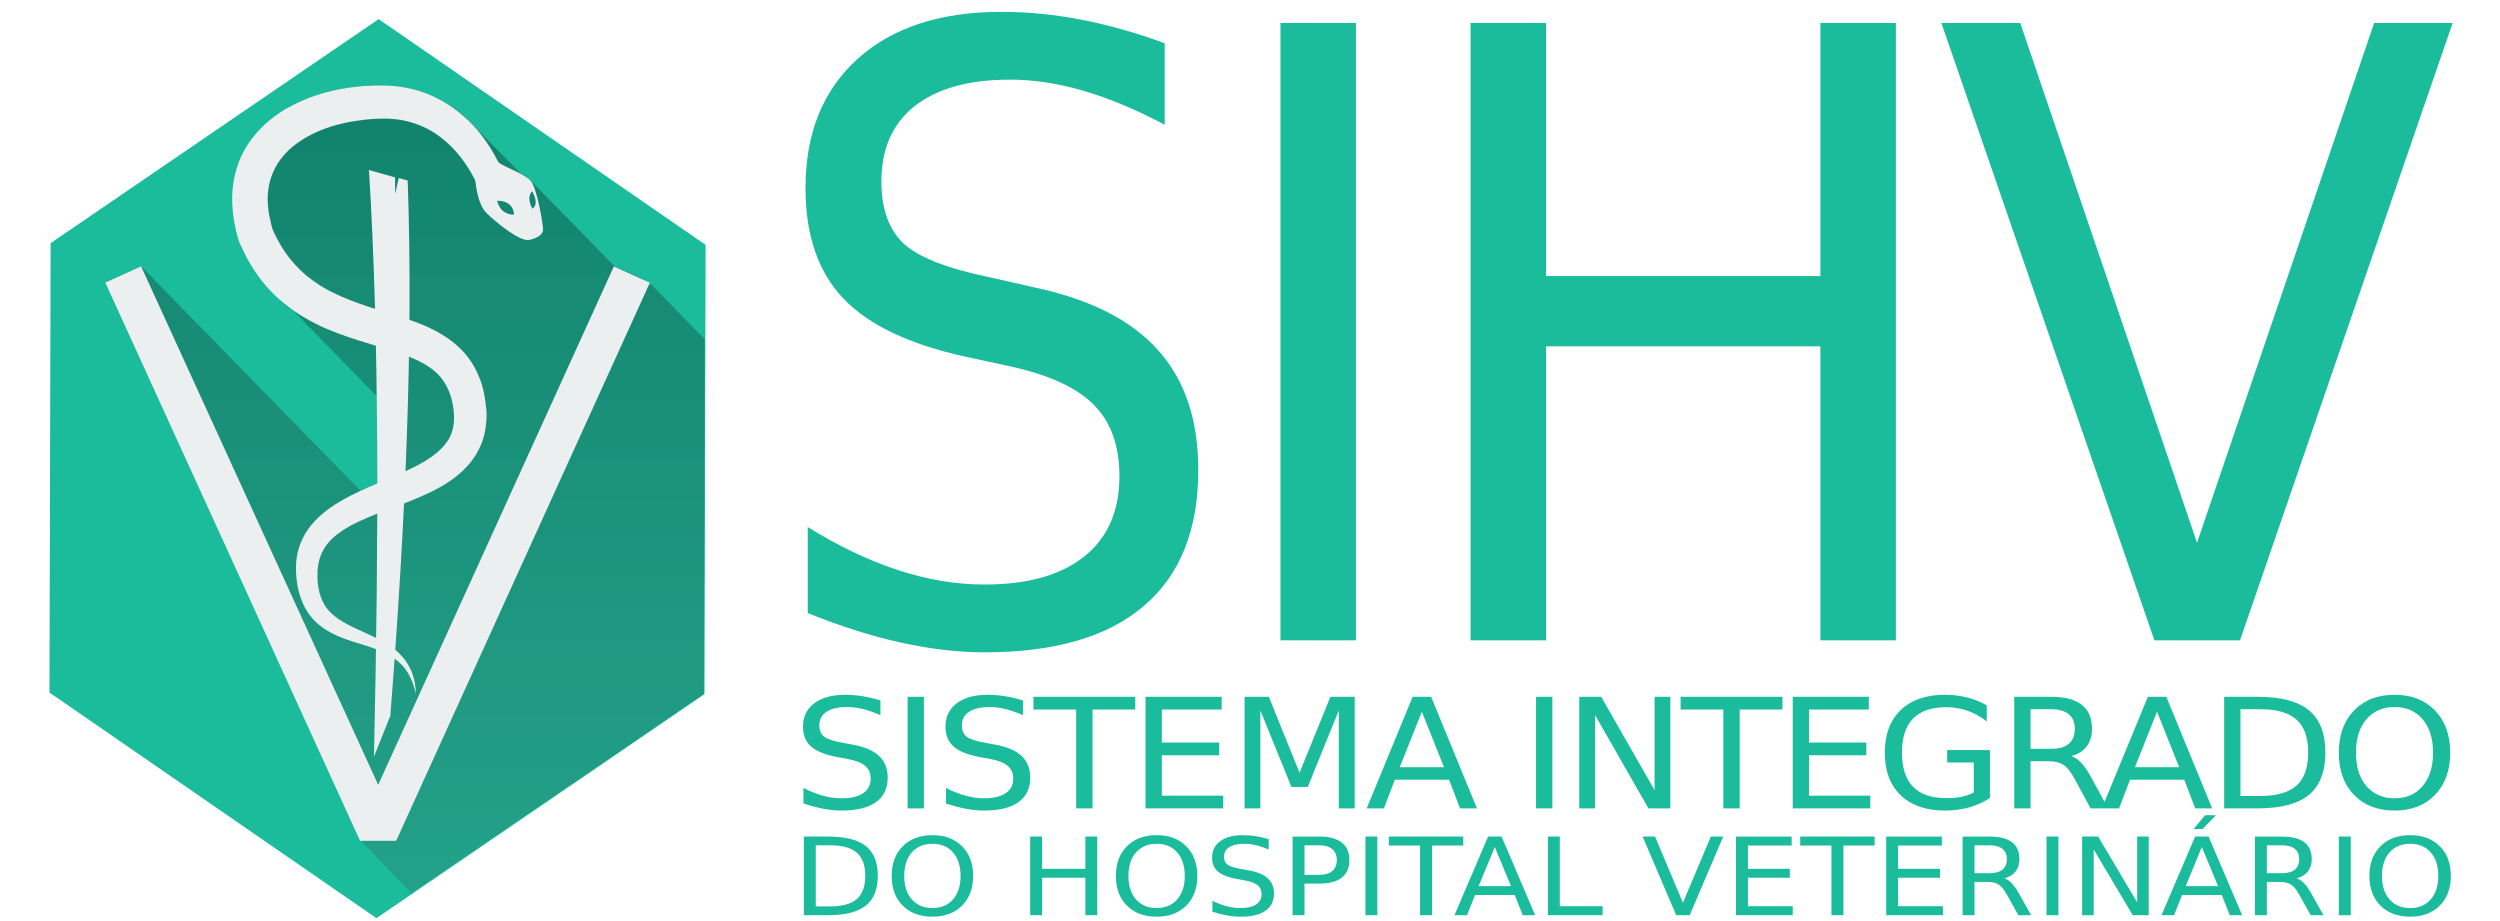
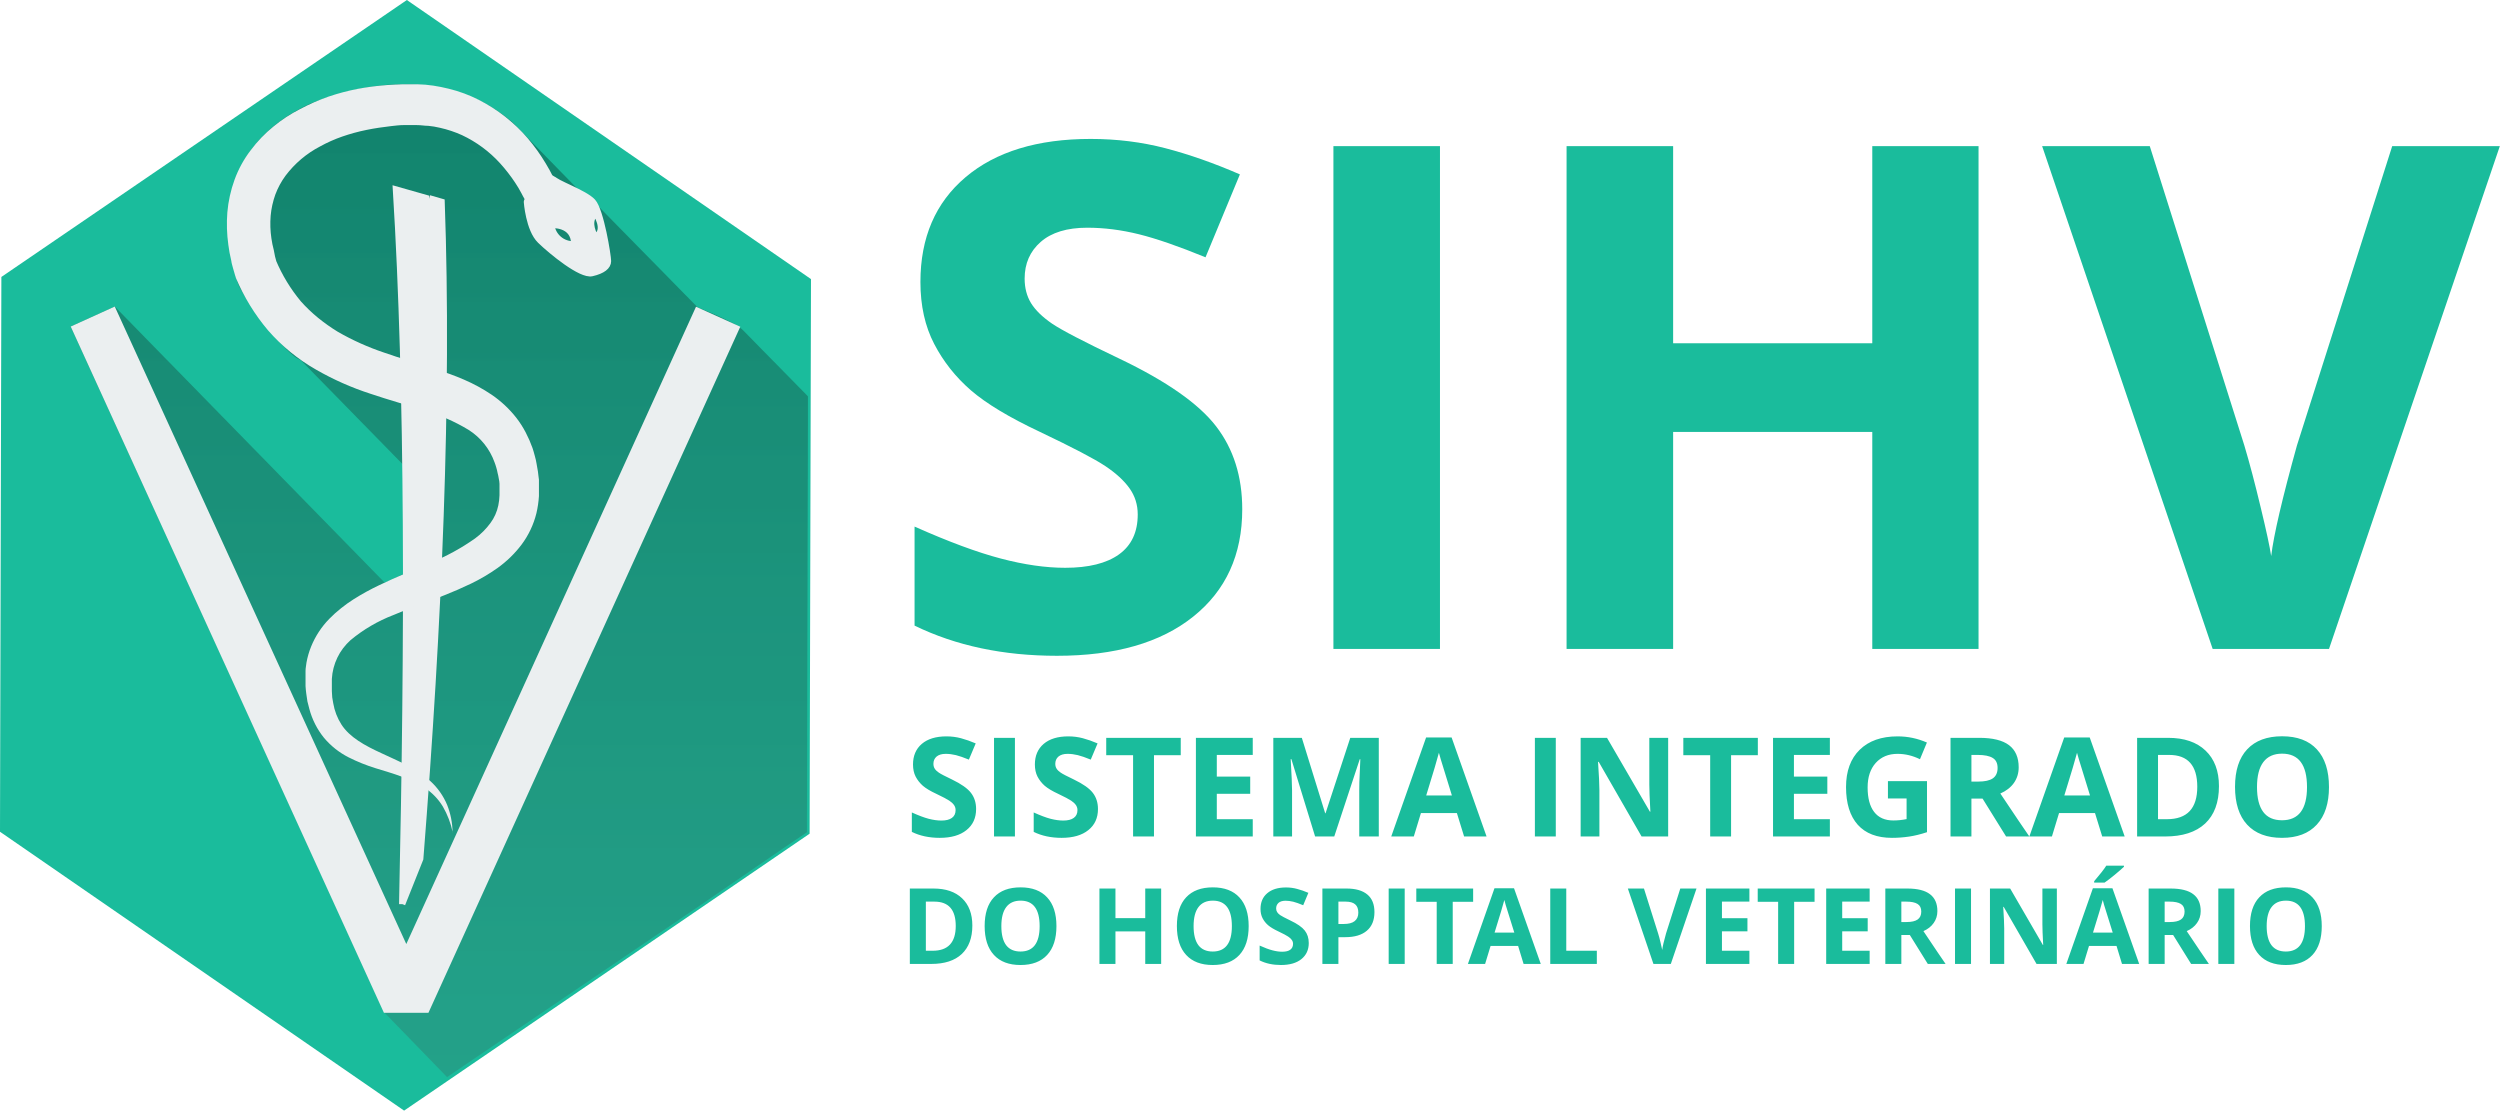
- <svg xmlns="http://www.w3.org/2000/svg" version="1.1" id="Camada_1" x="0px" y="0px" viewBox="-72 90 451 166" xml:space="preserve" width="451" height="166">
-   <defs id="defs25" />
-   <style type="text/css" id="style3">
- 	.st0{fill:#1ABC9C;stroke:#1ABC9C;stroke-miterlimit:10;}
- 	.st1{display:none;opacity:0.29;fill:#33794C;stroke:#36985B;stroke-miterlimit:10;enable-background:new    ;}
- 	.st2{display:none;}
- 	.st3{opacity:0.3;fill:url(#XMLID_3_);enable-background:new    ;}
- 	.st4{fill:#EBEFF0;}
- 	.st5{fill:#EBEFF0;stroke:#EBEFF0;stroke-miterlimit:10;}
- 	.st6{fill:#EBEFF0;stroke:#EBEFF0;stroke-linejoin:bevel;stroke-miterlimit:10;}
- </style>
-   <g id="g4155" transform="matrix(0.2849392,0,0,0.2849392,-49.76564,65.8957)">
-     <g id="Camada_1_1_">
-       <polygon style="fill:#1abc9c;stroke:#1abc9c;stroke-miterlimit:10" points="368.2,239.9 367.5,523.8 160.3,665.3 -46.2,522.8 -45.5,238.8 161.7,97.3 " class="st0" id="XMLID_1_" />
-       <polygon style="display:none;opacity:0.29;fill:#33794c;stroke:#36985b;stroke-miterlimit:10;enable-background:new" points="160.3,665.3 161,97.3 -45.5,238.8 -46.2,522.8 " class="st1" id="XMLID_4_" />
-       <g style="display:none" class="st2" id="Camada_3" />
-       <linearGradient gradientTransform="translate(0,12)" y2="159.032" x2="178.35" y1="2131.121" x1="178.35" gradientUnits="userSpaceOnUse" id="XMLID_3_">
-         <stop id="stop10" style="stop-color:#FFFFFF;stop-opacity:0" offset="0" />
-         <stop id="stop12" style="stop-color:#CDCED3;stop-opacity:0.251" offset="0.251" />
-         <stop id="stop14" style="stop-color:#000000" offset="1" />
-       </linearGradient>
-       <path style="opacity:0.3;fill:url(#XMLID_3_);enable-background:new" d="m 335.3,265.8 c -1.5,-1.5 -3.2,-2.8 -5.1,-3.8 -6.2,-3.1 -12.4,-5.9 -18.7,-8.4 l -54.8,-55.9 c 0,0 -2.7,-2.3 -5.4,-3.5 l -35.9,-36.6 c -1,0.4 -34.2,-35.9 -103.2,-9 -60.3,27.6 -39.1,85.6 -37.8,92 1.7,6.8 26,38.8 32.5,40 l 53.8,55 0,55 -10.4,4.8 -139,-142.2 -22.7,10.3 161.3,353 32.5,33.5 130.2,-88.5 0,0 41.3,-28.4 0,0 13.7,-9.3 0.5,-210.4 0,0 0,-2 0,-12 -32.8,-33.6 z" class="st3" id="XMLID_5_" />
-       <polygon style="fill:#ebeff0" id="polygon17" points="161.4,581.5 310.6,253.3 333.4,263.6 172.8,616.9 149.9,616.9 -11.4,263.5 11.3,253.2 " class="st4" />
-       <path style="fill:#ebeff0;stroke:#ebeff0;stroke-miterlimit:10" d="m 159.3,560.9 c 3,-136.4 3.3,-263.5 -3.2,-368 l 15.5,4.4 0.1,14.5 3.1,-13.9 4.8,1.4 c 3.6,101.6 -1.4,216.5 -11,338.3 l -9.3,23.3 z" class="st5" id="XMLID_22_" />
-       <path style="fill:#ebeff0;stroke:#ebeff0;stroke-linejoin:bevel;stroke-miterlimit:10" d="m 257.4,199.2 c -4.2,-4.6 -19.5,-9.6 -20.5,-11.9 -8.8,0.9 -13.4,11.9 -13.4,11.9 0,0 1,14.3 6.9,20 6,5.8 21,18.1 26.6,16.8 5.6,-1.3 8.3,-3.5 8.3,-6.2 0,-2.7 -3.7,-26 -7.9,-30.6 z m -21.3,12 c 0,0 11.8,-1 11.8,9.9 -6,-0.1 -10.3,-3 -11.8,-9.9 z m 22.8,6.3 c -2.3,-3.9 -3.7,-9.1 0,-12.6 0,0 6.1,8.8 0,12.6 z" class="st6" id="XMLID_18_" />
-       <g id="XMLID_15_">
-         <path style="fill:#ebeff0" d="m 185.3,523.9 c -1.1,-4.7 -2.6,-9.1 -5,-13.1 -2.3,-3.9 -5.5,-7.2 -9.2,-9.7 -3.7,-2.5 -7.8,-4.4 -12.1,-5.9 -4.3,-1.6 -8.8,-2.9 -13.4,-4.3 -4.6,-1.5 -9.3,-3.2 -13.9,-5.6 -4.6,-2.4 -9.1,-5.7 -12.7,-10.1 -3.6,-4.3 -6,-9.5 -7.5,-14.8 l -1,-3.9 -0.6,-3.9 c -0.2,-1.3 -0.3,-2.6 -0.4,-3.9 l -0.1,-2 0,-0.5 0,-0.2 c 0,-0.1 0,0.1 0,-0.3 l 0,-0.1 0,-0.9 c 0,-0.6 0,-1.1 0,-1.8 l 0.1,-2.2 c 0,-0.8 0.1,-1.4 0.2,-2.1 0.1,-0.7 0.2,-1.4 0.3,-2.1 0.5,-2.8 1.3,-5.6 2.4,-8.3 2.1,-5.4 5.5,-10.2 9.3,-14.2 1.9,-2 4,-3.8 6.1,-5.5 2.1,-1.7 4.3,-3.2 6.5,-4.6 4.4,-2.8 8.9,-5.2 13.3,-7.3 8.9,-4.3 17.8,-7.8 26.3,-11.5 8.4,-3.7 16.5,-7.6 22.9,-12.5 3.2,-2.4 5.9,-5.1 7.9,-7.9 2.1,-2.8 3.4,-5.9 4.1,-9.2 0.3,-1.7 0.6,-3.4 0.6,-5.2 0,-0.4 0,-0.9 0,-1.4 l 0,-0.7 0,-0.3 0,-0.1 c 0.1,1 0,0.2 0,0.4 l 0,-0.2 -0.1,-1.8 -0.1,-0.9 0,-0.4 0,-0.4 c -0.1,-0.9 -0.2,-1.8 -0.4,-2.8 -0.2,-1 -0.3,-2 -0.6,-2.9 l -0.3,-1.4 -0.4,-1.4 c -0.2,-0.9 -0.6,-1.8 -0.9,-2.7 -2.6,-7 -6.9,-12.4 -13.3,-16.6 -6.4,-4.3 -14.6,-7.3 -23.2,-10.1 -8.7,-2.8 -17.9,-5.3 -27.3,-8.5 -9.4,-3.2 -18.9,-7 -28,-12.4 -9.1,-5.3 -17.6,-12.1 -24.6,-20.3 -7,-8.2 -12.5,-17.5 -16.6,-27.1 l -0.1,-0.2 c -0.1,-0.3 -0.2,-0.6 -0.3,-0.8 l -1.1,-3.8 -0.5,-1.9 c -0.2,-0.6 -0.3,-1.3 -0.4,-2 l -0.9,-4.2 -0.6,-4 c -0.7,-5.4 -1,-11 -0.5,-16.7 0.5,-5.7 1.7,-11.3 3.7,-16.8 2,-5.5 4.8,-10.6 8.3,-15.2 3.4,-4.6 7.4,-8.7 11.7,-12.2 4.3,-3.5 8.9,-6.6 13.7,-9 4.8,-2.5 9.7,-4.6 14.7,-6.3 5,-1.7 10,-3 15.1,-4 5.1,-1 10.2,-1.7 15.3,-2.1 2.6,-0.2 5.1,-0.3 7.7,-0.4 l 3.8,0 1,0 0.5,0 0.5,0 0.2,0 1.8,0.1 c 2.1,0 5.3,0.3 8.1,0.7 l 4,0.7 c 1.3,0.3 2.7,0.6 4,0.9 5.3,1.3 10.5,3.2 15.4,5.7 9.8,4.9 18.4,11.9 25.3,19.9 3.4,4 6.5,8.3 9.2,12.8 1.4,2.2 2.6,4.6 3.8,6.9 0.6,1.2 1.1,2.4 1.7,3.6 0.3,0.6 0.5,1.2 0.8,1.9 l 0.4,1 0.4,1.2 -16.9,6.1 -0.5,-1.2 c -0.2,-0.4 -0.4,-0.9 -0.7,-1.4 -0.5,-0.9 -1,-1.9 -1.5,-2.8 -1,-1.8 -2.1,-3.7 -3.3,-5.4 -2.3,-3.5 -5,-6.9 -7.8,-10 -5.7,-6.1 -12.3,-11.2 -19.6,-14.5 -3.7,-1.7 -7.5,-2.9 -11.4,-3.8 -1,-0.2 -2,-0.4 -3,-0.6 l -3,-0.4 c -2,-0.1 -3.5,-0.4 -6.1,-0.4 l -1.8,0 -0.2,0 -0.1,0 -0.1,0 c -0.1,0 0.6,0 0.3,0 l -0.4,0 -0.8,0 -3.3,0.1 c -2.2,0.1 -4.4,0.3 -6.5,0.5 -4.3,0.5 -8.6,1.1 -12.9,2 -4.2,1 -8.4,2 -12.3,3.5 -4,1.4 -7.8,3.1 -11.4,5.1 -7.2,3.9 -13.4,9 -17.8,15.1 -2.2,3 -3.9,6.3 -5.2,9.8 -1.3,3.5 -2,7.1 -2.4,10.9 -0.4,3.8 -0.1,7.8 0.4,11.7 l 0.5,3 0.7,3 c 0.1,0.5 0.2,1 0.3,1.5 l 0.4,1.5 0.8,3 -0.4,-1.1 c 3.4,7.8 7.7,15 13,21.2 2.7,3.1 5.6,6 8.7,8.6 3.2,2.6 6.6,5 10.2,7.2 7.2,4.3 15.3,7.7 23.8,10.7 8.5,3 17.6,5.6 26.9,8.6 4.7,1.6 9.4,3.2 14.2,5.3 4.8,2.1 9.6,4.6 14.3,7.8 4.6,3.2 9.1,7.2 12.7,11.9 1.8,2.4 3.5,4.9 4.8,7.5 1.4,2.6 2.5,5.3 3.5,8 0.4,1.4 0.9,2.7 1.2,4.1 0.2,0.7 0.4,1.4 0.5,2 l 0.4,2 c 0.3,1.4 0.5,2.7 0.7,4.1 0.2,1.3 0.3,2.8 0.5,4.2 l 0.1,0.5 0,0.4 0.1,0.9 0.1,1.8 0,0.2 0,0.7 0,0.1 0,0.5 0,1.1 c 0,0.7 0,1.4 -0.1,2.2 -0.2,2.9 -0.6,5.9 -1.3,8.8 -1.4,5.9 -4.2,11.6 -7.8,16.4 -3.6,4.8 -7.9,8.7 -12.3,11.9 -4.4,3.2 -9,5.7 -13.6,8 -4.6,2.2 -9.1,4.2 -13.7,6 -9.1,3.6 -17.9,6.6 -26.3,10.2 -8.3,3.5 -16.1,7.5 -22,12.8 -5.8,5.3 -9.2,11.9 -9.8,20 l -0.1,0.9 0,0.1 c 0,-0.4 0,0 0,-0.1 l 0,0.2 0,0.4 0,1.6 c 0,1.1 -0.1,2.2 0,3.2 l 0.2,3.1 0.5,3 c 0.7,4 2.1,7.6 4.2,10.9 4.2,6.6 12.1,10.9 20.6,14.8 4.2,2 8.7,3.9 13,6.1 4.3,2.2 8.7,4.8 12.4,8.3 3.7,3.4 6.7,7.6 8.6,12.2 1.9,4.6 2.7,9.5 2.8,14.2 z" class="st4" id="XMLID_17_" />
+ <svg xmlns="http://www.w3.org/2000/svg" id="Layer_1" data-name="Layer 1" viewBox="0 0 399.95 177.67">
+   <defs>
+     <style>.cls-1,.cls-6,.cls-7,.cls-8{fill:#1abc9c;}.cls-1{stroke:#1abc9c;}.cls-1,.cls-4{stroke-miterlimit:10;}.cls-2{opacity:0.3;isolation:isolate;fill:url(#linear-gradient);}.cls-3,.cls-4,.cls-5{fill:#ebeff0;}.cls-4,.cls-5{stroke:#ebeff0;}.cls-5{stroke-linejoin:bevel;}.cls-6{font-size:112.67px;}.cls-6,.cls-7,.cls-8{font-family:Open Sans;font-weight:700;}.cls-7{font-size:22.11px;}.cls-8{font-size:16.89px;}</style>
+     <linearGradient id="linear-gradient" x1="664.66" y1="-2623.73" x2="664.66" y2="-473.57" gradientTransform="matrix(0.28, 0, 0, -0.28, -119.13, -90.27)" gradientUnits="userSpaceOnUse">
+       <stop offset="0" stop-color="#fff" stop-opacity="0" />
+       <stop offset="0.25" stop-color="#cdced3" stop-opacity="0.25" />
+       <stop offset="1" />
+     </linearGradient>
+   </defs>
+   <g id="g4155">
+     <g id="Camada_1" data-name="Camada 1">
+       <polygon id="_Path_" data-name="&lt;Path&gt;" class="cls-1" points="129.24 44.91 129.02 133.11 64.65 177.07 0.5 132.8 0.72 44.57 65.09 0.61 129.24 44.91" />
+       <path id="_Path_2" data-name="&lt;Path&gt;" class="cls-2" d="M119,74.11a6.58,6.58,0,0,0-1.58-1.18c-1.93-1-3.85-1.83-5.81-2.61L94.6,53a8.25,8.25,0,0,0-1.68-1.09L81.77,40.49c-0.31.12-10.62-11.15-32.06-2.8C31,46.27,37.56,64.29,38,66.28S46,78.33,48.06,78.71L64.78,95.79v17.09l-3.23,1.49L18.36,70.19l-7.05,3.2L61.42,183.06l10.1,10.41L112,166h0l12.83-8.82h0l4.26-2.89,0.16-65.36h0V84.55Z" transform="translate(0 -21.15)" />
+       <polygon id="polygon17" class="cls-3" points="65 151.03 111.35 49.07 118.43 52.27 68.54 162.03 61.42 162.03 11.31 52.24 18.36 49.04 65 151.03" />
+       <path id="_Path_3" data-name="&lt;Path&gt;" class="cls-4" d="M64.34,165.79c0.93-42.38,1-81.86-1-114.33l4.82,1.37,0,4.5,1-4.32,1.49,0.43c1.12,31.56-.43,67.26-3.42,105.1l-2.89,7.24h0Z" transform="translate(0 -21.15)" />
+       <path id="_Compound_Path_" data-name="&lt;Compound Path&gt;" class="cls-5" d="M94.82,53.42c-1.3-1.43-6.06-3-6.37-3.7-2.73.28-4.16,3.7-4.16,3.7s0.31,4.44,2.14,6.21,6.52,5.62,8.26,5.22,2.58-1.09,2.58-1.93S96.12,54.85,94.82,53.42ZM88.2,57.15s3.67-.31,3.67,3.08A3.5,3.5,0,0,1,88.2,57.15Zm7.08,2c-0.71-1.21-1.15-2.83,0-3.91C95.28,55.19,97.18,57.92,95.28,59.1Z" transform="translate(0 -21.15)" />
+       <g id="_Group_" data-name="&lt;Group&gt;">
+         <path id="_Path_4" data-name="&lt;Path&gt;" class="cls-3" d="M72.42,154.29a14,14,0,0,0-1.55-4.07,9.47,9.47,0,0,0-2.86-3,16.22,16.22,0,0,0-3.76-1.83c-1.34-.5-2.73-0.9-4.16-1.34a27.9,27.9,0,0,1-4.32-1.74,12.58,12.58,0,0,1-3.95-3.14,12.4,12.4,0,0,1-2.33-4.6l-0.31-1.21L49,132.14c-0.06-.4-0.09-0.81-0.12-1.21l0-.62v-1.18l0-.68a4.23,4.23,0,0,1,.06-0.65l0.09-.65a12.83,12.83,0,0,1,.75-2.58,13.76,13.76,0,0,1,2.89-4.41,19.6,19.6,0,0,1,1.9-1.71,21.71,21.71,0,0,1,2-1.43,38.87,38.87,0,0,1,4.13-2.27c2.76-1.34,5.53-2.42,8.17-3.57A35.12,35.12,0,0,0,76,107.29a11.47,11.47,0,0,0,2.45-2.45A7.17,7.17,0,0,0,79.72,102a9.19,9.19,0,0,0,.19-1.62V99.58c0,0.31,0,.06,0,0.12V99.65l0-.56,0-.28V98.56c0-.28-0.06-0.56-0.12-0.87a7.69,7.69,0,0,0-.19-0.9l-0.09-.43-0.12-.43c-0.06-.28-0.19-0.56-0.28-0.84a10.21,10.21,0,0,0-4.13-5.16,29.5,29.5,0,0,0-7.21-3.14c-2.7-.87-5.56-1.65-8.48-2.64a45.64,45.64,0,0,1-8.7-3.85A29.69,29.69,0,0,1,42.88,74a32.83,32.83,0,0,1-5.16-8.42l0-.06a2.14,2.14,0,0,0-.09-0.25l-0.34-1.18-0.16-.59A3.66,3.66,0,0,1,37,62.86l-0.28-1.3-0.19-1.24a24,24,0,0,1-.16-5.19,20.41,20.41,0,0,1,1.15-5.22,17.87,17.87,0,0,1,2.58-4.72,21.05,21.05,0,0,1,3.63-3.79A23.37,23.37,0,0,1,48,38.6a32.58,32.58,0,0,1,4.57-2,36,36,0,0,1,4.69-1.24A41.58,41.58,0,0,1,62,34.75c0.81-.06,1.58-0.09,2.39-0.12h1.86l0.56,0a20.16,20.16,0,0,1,2.52.22l1.24,0.22,1.24,0.28a22.16,22.16,0,0,1,4.78,1.77,25.61,25.61,0,0,1,7.86,6.18,30,30,0,0,1,2.86,4c0.43,0.68.81,1.43,1.18,2.14,0.19,0.37.34,0.75,0.53,1.12,0.09,0.19.16,0.37,0.25,0.59l0.12,0.31,0.12,0.37-5.25,1.9-0.16-.37C84,53.23,84,53.08,83.88,52.92s-0.31-.59-0.47-0.87a18.63,18.63,0,0,0-1-1.68A26.05,26.05,0,0,0,80,47.27a19.4,19.4,0,0,0-6.09-4.5,18.24,18.24,0,0,0-3.54-1.18l-0.93-.19-0.93-.12c-0.62,0-1.09-.12-1.9-0.12h-1l-1,0c-0.68,0-1.37.09-2,.16-1.34.16-2.67,0.34-4,.62A30.11,30.11,0,0,0,54.74,43a22.76,22.76,0,0,0-3.54,1.58,16.37,16.37,0,0,0-5.53,4.69,12.44,12.44,0,0,0-1.62,3,13.73,13.73,0,0,0-.75,3.39,15.89,15.89,0,0,0,.12,3.63l0.16,0.93,0.22,0.93,0.09,0.47L44,62.18l0.25,0.93-0.12-.34a26.21,26.21,0,0,0,4,6.59A24.37,24.37,0,0,0,50.89,72a29,29,0,0,0,3.17,2.24,41.11,41.11,0,0,0,7.39,3.32c2.64,0.93,5.47,1.74,8.36,2.67,1.46,0.5,2.92,1,4.41,1.65a27.16,27.16,0,0,1,4.44,2.42A17.74,17.74,0,0,1,82.61,88a15.55,15.55,0,0,1,1.49,2.33,19.45,19.45,0,0,1,1.09,2.49c0.12,0.43.28,0.84,0.37,1.27a6,6,0,0,1,.16.62l0.12,0.62c0.09,0.43.16,0.84,0.22,1.27s0.09,0.87.16,1.3l0,0.16v0.12l0,0.28,0,0.56v0.81a5.27,5.27,0,0,1,0,.68,16.59,16.59,0,0,1-.4,2.73,14,14,0,0,1-2.42,5.09,17.87,17.87,0,0,1-3.82,3.7,29.44,29.44,0,0,1-4.23,2.49c-1.43.68-2.83,1.3-4.26,1.86-2.83,1.12-5.56,2.05-8.17,3.17a24.42,24.42,0,0,0-6.83,4,9,9,0,0,0-3,6.21l0,0.28v0.68c0,0.34,0,.68,0,1l0.06,1,0.16,0.93a9.16,9.16,0,0,0,1.3,3.39c1.3,2.05,3.76,3.39,6.4,4.6,1.3,0.62,2.7,1.21,4,1.9a16.39,16.39,0,0,1,3.85,2.58,10.79,10.79,0,0,1,2.67,3.79,12.25,12.25,0,0,1,.87,4.41h0Z" transform="translate(0 -21.15)" />
      </g>
    </g>
  </g>
-   <path style="font-style:normal;font-variant:normal;font-weight:normal;font-stretch:normal;font-size:medium;line-height:125%;font-family:mry_KacstQurn;-inkscape-font-specification:mry_KacstQurn;letter-spacing:-1.768px;word-spacing:0px;baseline-shift:baseline;fill:#1abc9c;fill-opacity:1;stroke:none;stroke-width:1px;stroke-linecap:butt;stroke-linejoin:miter;stroke-opacity:1" d="m 108.641,92.136 c -11.012,0 -19.666,2.835 -25.959,8.504 -6.248,5.669 -9.369,13.427 -9.369,23.274 0,8.504 2.271,15.143 6.811,19.917 4.54,4.774 11.885,8.28 22.043,10.518 l 8.295,1.79 c 6.922,1.542 11.893,3.854 14.904,6.937 3.056,3.083 4.58,7.36 4.58,12.83 0,6.266 -2.108,11.09 -6.333,14.471 -4.225,3.382 -10.231,5.072 -18.007,5.072 -5.124,0 -10.339,-0.87 -15.643,-2.611 -5.304,-1.741 -10.718,-4.326 -16.247,-7.758 l 0,15.516 c 5.753,2.337 11.308,4.103 16.657,5.296 5.394,1.194 10.468,1.79 15.232,1.79 12.63,0 22.209,-2.785 28.727,-8.355 6.562,-5.57 9.839,-13.75 9.839,-24.542 0,-9.051 -2.426,-16.262 -7.28,-21.633 -4.809,-5.421 -12.295,-9.2 -22.453,-11.338 l -8.22,-1.865 c -7.461,-1.542 -12.543,-3.556 -15.24,-6.042 -2.652,-2.536 -3.976,-6.266 -3.976,-11.189 0,-5.868 1.997,-10.394 5.997,-13.576 4.045,-3.183 9.778,-4.774 17.194,-4.774 4.27,0 8.693,0.671 13.278,2.014 4.585,1.343 9.467,3.382 14.636,6.117 l 0,-14.695 c -5.124,-1.89 -10.139,-3.307 -15.038,-4.252 -4.899,-0.945 -9.707,-1.417 -14.427,-1.417 z m 50.352,2.014 0,111.37 13.614,0 0,-111.37 -13.614,0 z m 34.299,0 0,111.37 13.621,0 0,-53.037 49.486,0 0,53.037 13.614,0 0,-111.37 -13.614,0 0,45.652 -49.486,0 0,-45.652 -13.621,0 z m 84.934,0 38.431,111.37 15.441,0 38.357,-111.37 -14.158,0 -31.956,93.766 -31.889,-93.766 -14.225,0 z" id="path4176" />
-   <path style="font-style:normal;font-weight:normal;font-size:medium;line-height:125%;font-family:sans-serif;letter-spacing:-1.603px;word-spacing:0px;fill:#1abc9c;fill-opacity:1;stroke:none;stroke-width:1px;stroke-linecap:butt;stroke-linejoin:miter;stroke-opacity:1" d="m 80.478,215.338 c -2.375,0 -4.242,0.513 -5.6,1.537 -1.348,1.025 -2.022,2.427 -2.022,4.206 0,1.537 0.489,2.738 1.469,3.601 0.979,0.863 2.565,1.496 4.756,1.901 l 1.788,0.323 c 1.493,0.279 2.566,0.698 3.215,1.255 0.659,0.557 0.989,1.331 0.989,2.319 0,1.133 -0.456,2.004 -1.368,2.616 -0.911,0.611 -2.206,0.917 -3.883,0.917 -1.105,0 -2.229,-0.157 -3.373,-0.472 -1.144,-0.315 -2.313,-0.782 -3.506,-1.403 l 0,2.804 c 1.241,0.422 2.439,0.742 3.593,0.957 1.163,0.216 2.258,0.324 3.286,0.324 2.725,0 4.79,-0.504 6.196,-1.511 1.416,-1.007 2.124,-2.486 2.124,-4.436 0,-1.636 -0.524,-2.939 -1.571,-3.91 -1.037,-0.98 -2.652,-1.663 -4.843,-2.05 l -1.774,-0.337 c -1.609,-0.279 -2.706,-0.643 -3.287,-1.092 -0.572,-0.458 -0.858,-1.132 -0.858,-2.022 0,-1.061 0.432,-1.879 1.294,-2.454 0.873,-0.575 2.108,-0.863 3.708,-0.863 0.921,0 1.876,0.122 2.865,0.365 0.989,0.243 2.041,0.611 3.156,1.105 l 0,-2.656 c -1.105,-0.342 -2.186,-0.597 -3.243,-0.768 -1.057,-0.171 -2.094,-0.257 -3.112,-0.257 z m 25.71,0 c -2.375,0 -4.242,0.513 -5.6,1.537 -1.348,1.025 -2.022,2.427 -2.022,4.206 0,1.537 0.489,2.738 1.469,3.601 0.979,0.863 2.565,1.496 4.756,1.901 l 1.789,0.323 c 1.493,0.279 2.564,0.698 3.214,1.255 0.659,0.557 0.989,1.331 0.989,2.319 0,1.133 -0.456,2.004 -1.368,2.616 -0.911,0.611 -2.205,0.917 -3.882,0.917 -1.105,0 -2.23,-0.157 -3.374,-0.472 -1.144,-0.315 -2.313,-0.782 -3.506,-1.403 l 0,2.804 c 1.241,0.422 2.439,0.742 3.593,0.957 1.163,0.216 2.26,0.324 3.287,0.324 2.725,0 4.79,-0.504 6.196,-1.511 1.416,-1.007 2.123,-2.486 2.123,-4.436 0,-1.636 -0.524,-2.939 -1.571,-3.91 -1.037,-0.98 -2.652,-1.663 -4.843,-2.05 l -1.774,-0.337 c -1.609,-0.279 -2.704,-0.643 -3.286,-1.092 -0.572,-0.458 -0.859,-1.132 -0.859,-2.022 0,-1.061 0.432,-1.879 1.294,-2.454 0.873,-0.575 2.109,-0.863 3.709,-0.863 0.921,0 1.875,0.122 2.864,0.365 0.989,0.243 2.041,0.611 3.156,1.105 l 0,-2.656 c -1.105,-0.342 -2.186,-0.597 -3.243,-0.768 -1.057,-0.171 -2.094,-0.257 -3.112,-0.257 z m 172.663,0 c -3.394,0 -6.05,0.922 -7.97,2.764 -1.91,1.834 -2.865,4.395 -2.865,7.685 0,3.281 0.955,5.844 2.865,7.687 1.92,1.834 4.577,2.75 7.97,2.75 1.551,0 3.01,-0.188 4.377,-0.566 1.367,-0.387 2.619,-0.954 3.753,-1.7 l 0,-8.643 -7.709,0 0,2.238 4.799,0 0,5.408 c -0.65,0.351 -1.382,0.611 -2.196,0.782 -0.814,0.162 -1.74,0.243 -2.777,0.243 -2.657,0 -4.654,-0.688 -5.992,-2.064 -1.328,-1.375 -1.993,-3.421 -1.993,-6.135 0,-2.724 0.664,-4.773 1.993,-6.148 1.338,-1.375 3.336,-2.064 5.992,-2.064 1.348,0 2.633,0.216 3.854,0.647 1.222,0.431 2.374,1.075 3.46,1.929 l 0,-2.899 c -1.076,-0.629 -2.254,-1.106 -3.534,-1.429 -1.27,-0.324 -2.613,-0.486 -4.029,-0.486 z m 81.133,0 c -3.054,0 -5.497,0.949 -7.33,2.846 -1.823,1.888 -2.734,4.422 -2.734,7.604 0,3.182 0.911,5.717 2.734,7.605 1.833,1.888 4.276,2.832 7.33,2.832 3.044,0 5.478,-0.944 7.301,-2.832 1.823,-1.897 2.734,-4.432 2.734,-7.605 0,-3.182 -0.911,-5.716 -2.734,-7.604 -1.823,-1.897 -4.256,-2.846 -7.301,-2.846 z m -268.251,0.364 0,20.131 2.937,0 0,-20.131 -2.937,0 z m 22.699,0 0,2.293 7.709,0 0,17.839 2.953,0 0,-17.839 7.707,0 0,-2.293 -18.369,0 z m 20.229,0 0,20.131 13.991,0 0,-2.291 -11.054,0 0,-7.295 10.342,0 0,-2.293 -10.342,0 0,-5.96 10.792,0 0,-2.293 -13.73,0 z m 17.859,0 0,20.131 2.85,0 0,-17.677 5.6,13.808 2.953,0 5.598,-13.808 0,17.677 2.865,0 0,-20.131 -4.377,0 -5.571,13.7 -5.542,-13.7 -4.377,0 z m 30.322,0 -8.29,20.131 3.098,0 1.978,-5.164 9.787,0 1.979,5.164 3.054,0 -8.276,-20.131 -3.33,0 z m 22.264,0 0,20.131 2.938,0 0,-20.131 -2.938,0 z m 7.793,0 0,20.131 2.852,0 0,-16.841 9.627,16.841 3.957,0 0,-20.131 -2.85,0 0,16.842 -9.628,-16.842 -3.957,0 z m 18.28,0 0,2.293 7.709,0 0,17.839 2.953,0 0,-17.839 7.707,0 0,-2.293 -18.369,0 z m 20.229,0 0,20.131 13.991,0 0,-2.291 -11.054,0 0,-7.295 10.34,0 0,-2.293 -10.34,0 0,-5.96 10.791,0 0,-2.293 -13.729,0 z m 39.963,0 0,20.131 2.938,0 0,-8.508 3.2,0 c 1.163,0 2.08,0.221 2.749,0.661 0.679,0.44 1.376,1.335 2.094,2.683 l 2.778,5.164 3.156,0 1.99,0 1.978,-5.164 9.789,0 1.978,5.164 3.054,0 -8.274,-20.131 -3.331,0 -7.812,18.971 -2.352,-4.34 c -0.601,-1.133 -1.202,-2.023 -1.803,-2.67 -0.591,-0.647 -1.202,-1.07 -1.832,-1.268 1.212,-0.324 2.133,-0.902 2.763,-1.738 0.64,-0.836 0.96,-1.888 0.96,-3.156 0,-1.942 -0.611,-3.393 -1.832,-4.355 -1.222,-0.962 -3.073,-1.443 -5.555,-1.443 l -6.633,0 z m 37.869,0 0,20.131 6.035,0 c 4.189,0 7.273,-0.813 9.251,-2.44 1.978,-1.627 2.967,-4.176 2.967,-7.646 0,-3.452 -0.984,-5.986 -2.953,-7.604 -1.968,-1.627 -5.057,-2.441 -9.264,-2.441 l -6.035,0 z m 30.744,1.848 c 2.133,0 3.821,0.737 5.062,2.211 1.251,1.474 1.875,3.483 1.875,6.027 0,2.535 -0.625,4.54 -1.875,6.014 -1.241,1.474 -2.929,2.211 -5.062,2.211 -2.133,0 -3.83,-0.737 -5.091,-2.211 -1.251,-1.474 -1.875,-3.479 -1.875,-6.014 0,-2.544 0.625,-4.553 1.875,-6.027 1.26,-1.474 2.958,-2.211 5.091,-2.211 z m -65.675,0.392 3.695,0 c 1.416,0 2.481,0.301 3.199,0.903 0.727,0.593 1.091,1.479 1.091,2.656 0,1.178 -0.364,2.072 -1.091,2.683 -0.717,0.602 -1.783,0.904 -3.199,0.904 l -3.695,0 0,-7.146 z m 37.869,0 3.549,0 c 2.996,0 5.188,0.629 6.574,1.887 1.396,1.249 2.094,3.222 2.094,5.919 10e-6,2.715 -0.698,4.702 -2.094,5.961 -1.386,1.258 -3.579,1.887 -6.574,1.887 l -3.549,0 0,-15.654 z m -147.678,0.445 4,10.019 -7.985,0 3.986,-10.019 z m 132.626,0 4,10.019 -7.984,0 3.984,-10.019 z m 8.668,18.673 -2.083,2.508 1.627,0 2.424,-2.508 -1.967,0 z m -229.579,3.6 c -2.233,0 -4.019,0.667 -5.359,2.003 -1.333,1.33 -1.999,3.115 -1.999,5.357 0,2.241 0.666,4.027 1.999,5.357 1.34,1.33 3.126,1.994 5.359,1.994 2.226,0 4.004,-0.664 5.337,-1.994 1.333,-1.336 2,-3.122 2,-5.357 0,-2.241 -0.667,-4.027 -2,-5.357 -1.333,-1.336 -3.111,-2.003 -5.337,-2.003 z m 40.446,0 c -2.233,0 -4.019,0.667 -5.359,2.003 -1.333,1.33 -1.999,3.115 -1.999,5.357 0,2.241 0.666,4.027 1.999,5.357 1.34,1.33 3.126,1.994 5.359,1.994 2.226,0 4.004,-0.664 5.337,-1.994 1.333,-1.336 2,-3.122 2,-5.357 0,-2.241 -0.667,-4.027 -2,-5.357 -1.333,-1.336 -3.111,-2.003 -5.337,-2.003 z m 15.566,0 c -1.737,0 -3.101,0.36 -4.094,1.082 -0.985,0.722 -1.478,1.709 -1.478,2.963 0,1.083 0.359,1.929 1.075,2.537 0.716,0.608 1.875,1.054 3.477,1.339 l 1.307,0.228 c 1.092,0.196 1.875,0.491 2.35,0.883 0.482,0.393 0.724,0.937 0.724,1.634 0,0.798 -0.333,1.412 -0.999,1.843 -0.666,0.431 -1.614,0.646 -2.84,0.646 -0.808,0 -1.629,-0.112 -2.466,-0.333 -0.836,-0.222 -1.691,-0.551 -2.563,-0.988 l 0,1.977 c 0.907,0.298 1.783,0.522 2.626,0.674 0.851,0.152 1.652,0.228 2.403,0.228 1.992,0 3.502,-0.354 4.529,-1.063 1.035,-0.709 1.552,-1.751 1.552,-3.125 0,-1.152 -0.382,-2.071 -1.148,-2.755 -0.758,-0.69 -1.939,-1.171 -3.541,-1.443 l -1.297,-0.237 c -1.177,-0.196 -1.978,-0.453 -2.403,-0.769 -0.418,-0.323 -0.627,-0.798 -0.627,-1.425 0,-0.747 0.315,-1.324 0.946,-1.729 0.638,-0.405 1.542,-0.608 2.712,-0.608 0.673,0 1.371,0.086 2.094,0.257 0.723,0.171 1.493,0.43 2.308,0.779 l 0,-1.871 c -0.808,-0.241 -1.599,-0.421 -2.372,-0.541 -0.773,-0.12 -1.531,-0.18 -2.275,-0.18 z m 210.569,0 c -2.233,0 -4.019,0.667 -5.359,2.003 -1.333,1.33 -1.999,3.115 -1.999,5.357 0,2.241 0.666,4.027 1.999,5.357 1.34,1.33 3.126,1.994 5.359,1.994 2.226,0 4.004,-0.664 5.337,-1.994 1.333,-1.336 2,-3.122 2,-5.357 0,-2.241 -0.667,-4.027 -2,-5.357 -1.333,-1.336 -3.111,-2.003 -5.337,-2.003 z m -289.781,0.256 0,14.18 4.412,0 c 3.062,0 5.317,-0.573 6.763,-1.719 1.446,-1.146 2.168,-2.942 2.168,-5.386 0,-2.431 -0.719,-4.216 -2.158,-5.356 -1.439,-1.146 -3.697,-1.72 -6.773,-1.72 l -4.412,0 z m 40.829,0 0,14.18 2.148,0 0,-6.752 7.804,0 0,6.752 2.147,0 0,-14.18 -2.147,0 0,5.812 -7.804,0 0,-5.812 -2.148,0 z m 47.337,0 0,14.18 2.147,0 0,-5.698 2.7,0 c 1.779,0 3.122,-0.358 4.03,-1.074 0.914,-0.715 1.372,-1.773 1.372,-3.172 0,-1.387 -0.458,-2.437 -1.372,-3.152 -0.907,-0.722 -2.251,-1.083 -4.03,-1.083 l -4.848,0 z m 13.142,0 0,14.18 2.147,0 0,-14.18 -2.147,0 z m 4.22,0 0,1.615 5.636,0 0,12.565 2.159,0 0,-12.565 5.634,0 0,-1.615 -13.429,0 z m 17.906,0 -6.061,14.18 2.265,0 1.446,-3.637 7.157,0 1.446,3.637 2.233,0 -6.05,-14.18 -2.434,0 z m 10.791,0 0,14.18 9.878,0 0,-1.615 -7.73,0 0,-12.565 -2.149,0 z m 17.087,0 6.061,14.18 2.434,0 6.05,-14.18 -2.233,0 -5.04,11.938 -5.029,-11.938 -2.244,0 z m 16.852,0 0,14.18 10.229,0 0,-1.615 -8.08,0 0,-5.137 7.56,0 0,-1.615 -7.56,0 0,-4.197 7.889,0 0,-1.615 -10.037,0 z m 11.579,0 0,1.615 5.636,0 0,12.565 2.159,0 0,-12.565 5.634,0 0,-1.615 -13.429,0 z m 15.514,0 0,14.18 10.228,0 0,-1.615 -8.08,0 0,-5.137 7.56,0 0,-1.615 -7.56,0 0,-4.197 7.89,0 0,-1.615 -10.037,0 z m 13.78,0 0,14.18 2.147,0 0,-5.992 2.339,0 c 0.851,0 1.521,0.155 2.01,0.465 0.496,0.31 1.006,0.941 1.53,1.891 l 2.031,3.637 2.308,0 -2.18,-3.875 c -0.439,-0.798 -0.879,-1.424 -1.319,-1.88 -0.432,-0.456 -0.879,-0.753 -1.34,-0.892 0.886,-0.228 1.56,-0.637 2.021,-1.226 0.468,-0.589 0.702,-1.329 0.702,-2.222 0,-1.368 -0.447,-2.39 -1.34,-3.068 -0.893,-0.677 -2.248,-1.017 -4.062,-1.017 l -4.848,0 z m 15.141,0 0,14.18 2.147,0 0,-14.18 -2.147,0 z m 6.422,0 0,14.18 2.083,0 0,-11.863 7.039,11.863 2.892,0 0,-14.18 -2.085,0 0,11.863 -7.038,-11.863 -2.892,0 z m 20.382,0 -6.061,14.18 2.265,0 1.447,-3.637 7.155,0 1.446,3.637 2.233,0 -6.05,-14.18 -2.434,0 z m 10.793,0 0,14.18 2.147,0 0,-5.992 2.339,0 c 0.851,0 1.521,0.155 2.01,0.465 0.496,0.31 1.006,0.941 1.53,1.891 l 2.031,3.637 2.308,0 -2.18,-3.875 c -0.439,-0.798 -0.879,-1.424 -1.319,-1.88 -0.432,-0.456 -0.879,-0.753 -1.34,-0.892 0.886,-0.228 1.56,-0.637 2.021,-1.226 0.468,-0.589 0.702,-1.329 0.702,-2.222 0,-1.368 -0.447,-2.39 -1.34,-3.068 -0.893,-0.677 -2.248,-1.017 -4.062,-1.017 l -4.848,0 z m 15.141,0 0,14.18 2.147,0 0,-14.18 -2.147,0 z m -253.715,1.301 c 1.559,0 2.792,0.519 3.7,1.557 0.914,1.038 1.372,2.454 1.372,4.246 0,1.785 -0.458,3.197 -1.372,4.235 -0.907,1.038 -2.14,1.558 -3.7,1.558 -1.559,0 -2.8,-0.52 -3.722,-1.558 -0.914,-1.038 -1.371,-2.45 -1.371,-4.235 0,-1.792 0.457,-3.208 1.371,-4.246 0.921,-1.038 2.162,-1.557 3.722,-1.557 z m 40.446,0 c 1.559,0 2.792,0.519 3.7,1.557 0.914,1.038 1.372,2.454 1.372,4.246 0,1.785 -0.458,3.197 -1.372,4.235 -0.907,1.038 -2.14,1.558 -3.7,1.558 -1.559,0 -2.8,-0.52 -3.722,-1.558 -0.914,-1.038 -1.371,-2.45 -1.371,-4.235 0,-1.792 0.457,-3.208 1.371,-4.246 0.921,-1.038 2.162,-1.557 3.722,-1.557 z m 226.135,0 c 1.559,0 2.792,0.519 3.7,1.557 0.914,1.038 1.372,2.454 1.372,4.246 0,1.785 -0.458,3.197 -1.372,4.235 -0.907,1.038 -2.14,1.558 -3.7,1.558 -1.559,0 -2.8,-0.52 -3.722,-1.558 -0.914,-1.038 -1.371,-2.45 -1.371,-4.235 0,-1.792 0.457,-3.208 1.371,-4.246 0.921,-1.038 2.162,-1.557 3.722,-1.557 z m -287.634,0.275 2.595,0 c 2.19,0 3.792,0.443 4.806,1.329 1.021,0.88 1.53,2.27 1.53,4.169 0,1.912 -0.51,3.312 -1.53,4.198 -1.014,0.886 -2.616,1.329 -4.806,1.329 l -2.595,0 0,-11.026 z m 88.165,0 2.7,0 c 0.999,0 1.772,0.232 2.318,0.694 0.546,0.462 0.819,1.116 0.819,1.965 0,0.855 -0.273,1.514 -0.819,1.977 -0.546,0.462 -1.319,0.693 -2.318,0.693 l -2.7,0 0,-5.328 z m 120.872,0 2.7,0 c 1.035,0 1.815,0.213 2.339,0.637 0.532,0.418 0.798,1.041 0.798,1.871 0,0.829 -0.267,1.459 -0.798,1.889 -0.525,0.424 -1.304,0.637 -2.339,0.637 l -2.7,0 0,-5.034 z m 52.738,0 2.7,0 c 1.035,0 1.815,0.213 2.339,0.637 0.532,0.418 0.798,1.041 0.798,1.871 0,0.829 -0.267,1.459 -0.798,1.889 -0.525,0.424 -1.304,0.637 -2.339,0.637 l -2.7,0 0,-5.034 z m -139.276,0.314 2.924,7.056 -5.837,0 2.913,-7.056 z m 127.549,0 2.925,7.056 -5.838,0 2.913,-7.056 z" id="path4249" />
+   <text class="cls-6" transform="translate(141.14 103.82)">SIHV</text>
+   <text class="cls-7" transform="translate(144.86 133.82)">SISTEMA INTEGRADO</text>
+   <text class="cls-8" transform="translate(144.04 154.21)">DO HOSPITAL VETERINÁRIO</text>
</svg>
